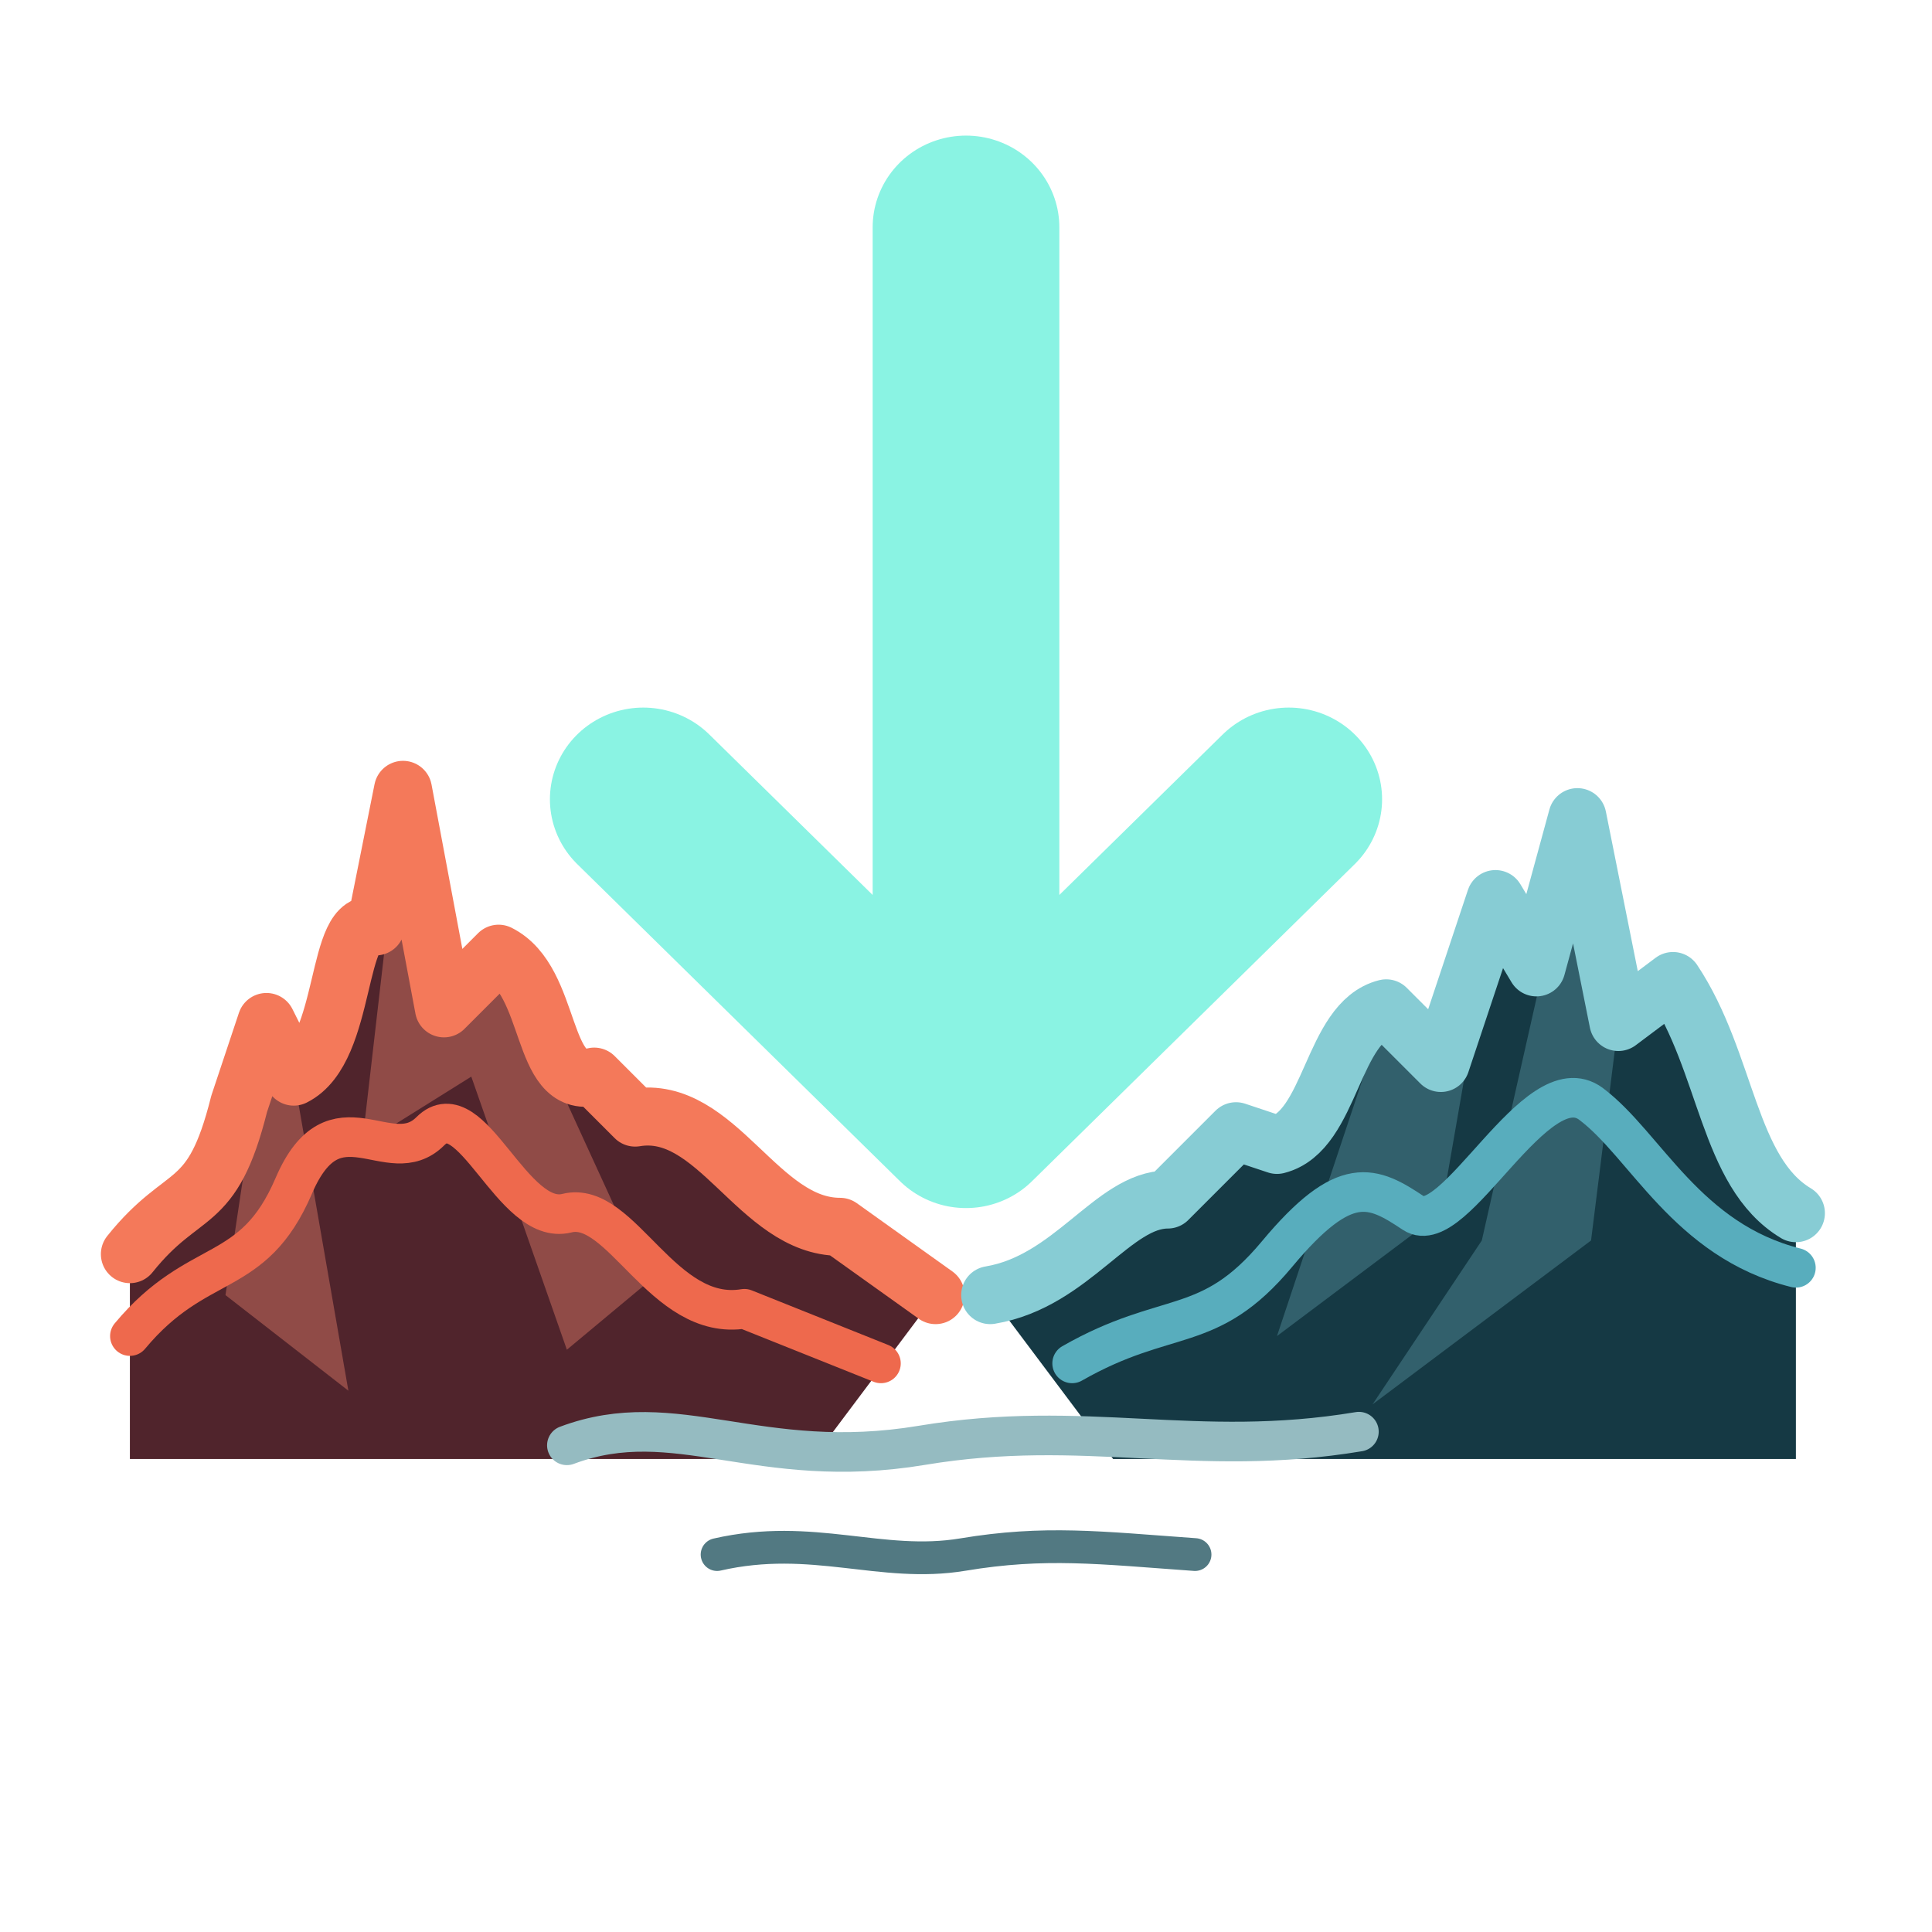
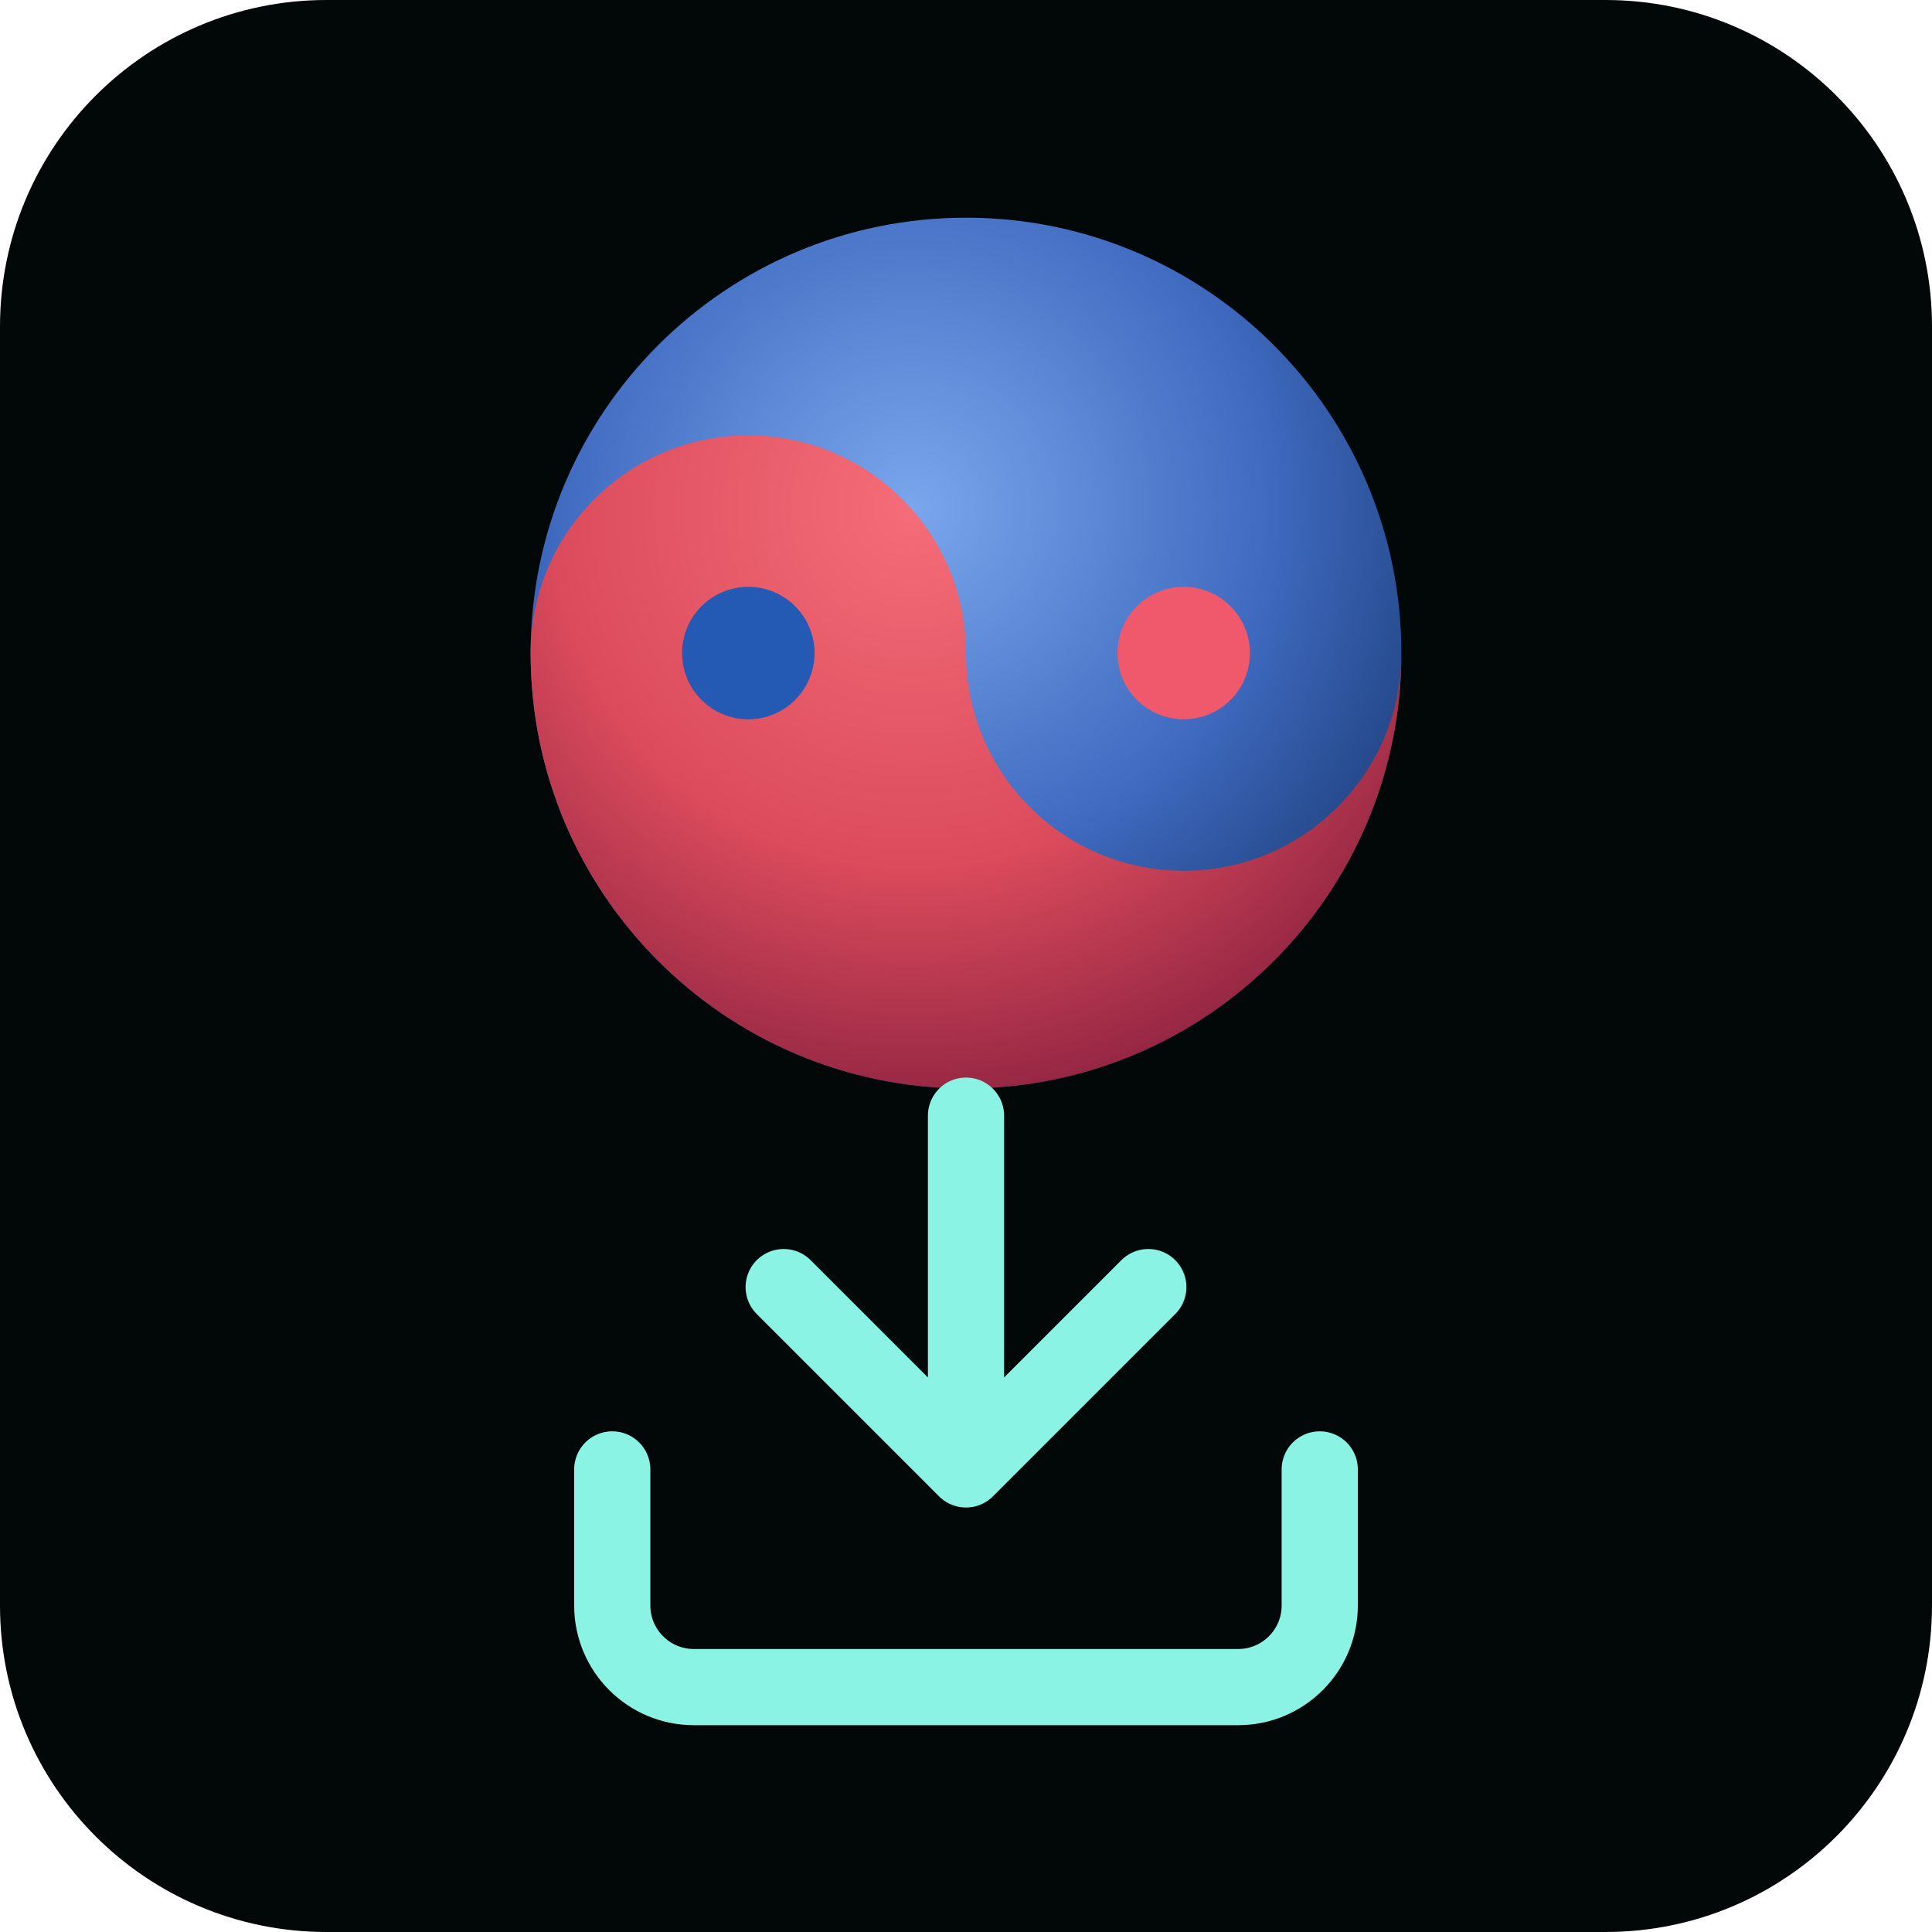
<svg xmlns="http://www.w3.org/2000/svg" viewBox="18.5 17 71 71">
-   <g transform="translate(21.36 20.4) scale(2.04 2.04)">
-     <g transform="translate(-2.24 -2.5) scale(1.14 1.12)">
-       <path d="M16 4.4v14.3m-5.1-5.1 5.1 5.1 5.1-5.1" fill="none" stroke="#8AF3E3" stroke-width="2.95" stroke-linecap="round" stroke-linejoin="round" />
-     </g>
-     <g transform="translate(0.2 7.15) scale(0.246 0.246)">
-       <path d="M3 56c4-5 6-3 8-11l2-6 2 4c4-2 3-12 6-11l2-10 3 16 4-4c4 2 3 10 7 9l3 3c6-1 9 8 15 8l7 5l-9 12H3Z" fill="#50242C" />
-       <path d="M66 59c6-1 9-7 13-7l5-5 3 1c4-1 4-9 8-10l4 4 4-12 3 5 3-11 3 15 4-3c4 6 4 14 9 17v18H75Z" fill="#153944" />
-       <path d="m23 22-3 26 8-5 7 20 6-5-11-24-4 4Zm-10 17-3 20 9 7-4-23Z" fill="#904b47" />
-       <path d="m109 24-7 31-8 12 16-12 2-16Zm-6 6-4 12-4-4-8 24 12-9Z" fill="#32606c" />
-       <path d="M3 56c4-5 6-3 8-11l2-6 2 4c4-2 3-12 6-11l2-10 3 16 4-4c4 2 3 10 7 9l3 3c6-1 9 8 15 8l7 5" fill="none" stroke="#f4795a" stroke-width="4.25" stroke-linecap="round" stroke-linejoin="round" />
-       <path d="M66 59c6-1 9-7 13-7l5-5 3 1c4-1 4-9 8-10l4 4 4-12 3 5 3-11 3 15 4-3c4 6 4 14 9 17" fill="none" stroke="#87ccd4" stroke-width="4.25" stroke-linecap="round" stroke-linejoin="round" />
-       <path d="M3 62c5-6 9-4 12-11s7-1 10-4 6 7 10 6 7 8 13 7l10 4" fill="none" stroke="#ee694d" stroke-width="2.9" stroke-linecap="round" stroke-linejoin="round" />
-       <path d="M72 64c7-4 10-2 15-8s7-5 10-3 9-11 13-8 7 10 15 12" fill="none" stroke="#58adbd" stroke-width="2.9" stroke-linecap="round" stroke-linejoin="round" />
-       <path d="M35 70c8-3 14 2 26 0s20 1 32-1" fill="none" stroke="#95bbc1" stroke-width="2.9" stroke-linecap="round" stroke-linejoin="round" />
-       <path d="M46 78c7-1.6 12 1 18 0s10-.5 17 0" fill="none" stroke="#527982" stroke-width="2.4" stroke-linecap="round" stroke-linejoin="round" />
-     </g>
+   <defs>
+     <radialGradient id="g1" gradientUnits="userSpaceOnUse" cx="21" cy="16" r="34">
+       <stop stop-color="#79a6ec" offset="0" />
+       <stop stop-color="#3f6ac0" offset="0.58" />
+       <stop stop-color="#193971" offset="1" />
+     </radialGradient>
+     <radialGradient id="g2" gradientUnits="userSpaceOnUse" cx="21" cy="16" r="34">
+       <stop stop-color="#f56d78" offset="0" />
+       <stop stop-color="#db4b5c" offset="0.58" />
+       <stop stop-color="#8e2341" offset="1" />
+     </radialGradient>
+   </defs>
+   <rect x="18.5" y="17" width="71" height="71" rx="12" fill="#020708" />
+   <g transform="translate(38 25) scale(.666667)">
+     <path d="M0 24a24 24 0 1 0 48 0a24 24 0 1 0 -48 0Z" fill="url(#g1)" />
+     <path d="M0 24A12 12 0 0 1 24 24A12 12 0 0 0 48 24A24 24 0 0 1 0 24Z" fill="url(#g2)" />
+     <path d="M8.35 24a3.65 3.65 0 1 0 7.3 0a3.65 3.65 0 1 0 -7.3 0Z" fill="#245ab4" />
+     <path d="M32.35 24a3.65 3.65 0 1 0 7.3 0a3.65 3.65 0 1 0 -7.3 0Z" fill="#f0586c" />
  </g>
+   <path d="M54 58v13m-6.7-6.7L54 71l6.7-6.7 M41 71v5a3 3 0 0 0 3 3h20a3 3 0 0 0 3-3v-5" fill="none" stroke="#8AF3E3" stroke-width="2.8" stroke-linejoin="round" stroke-linecap="round" />
</svg>
